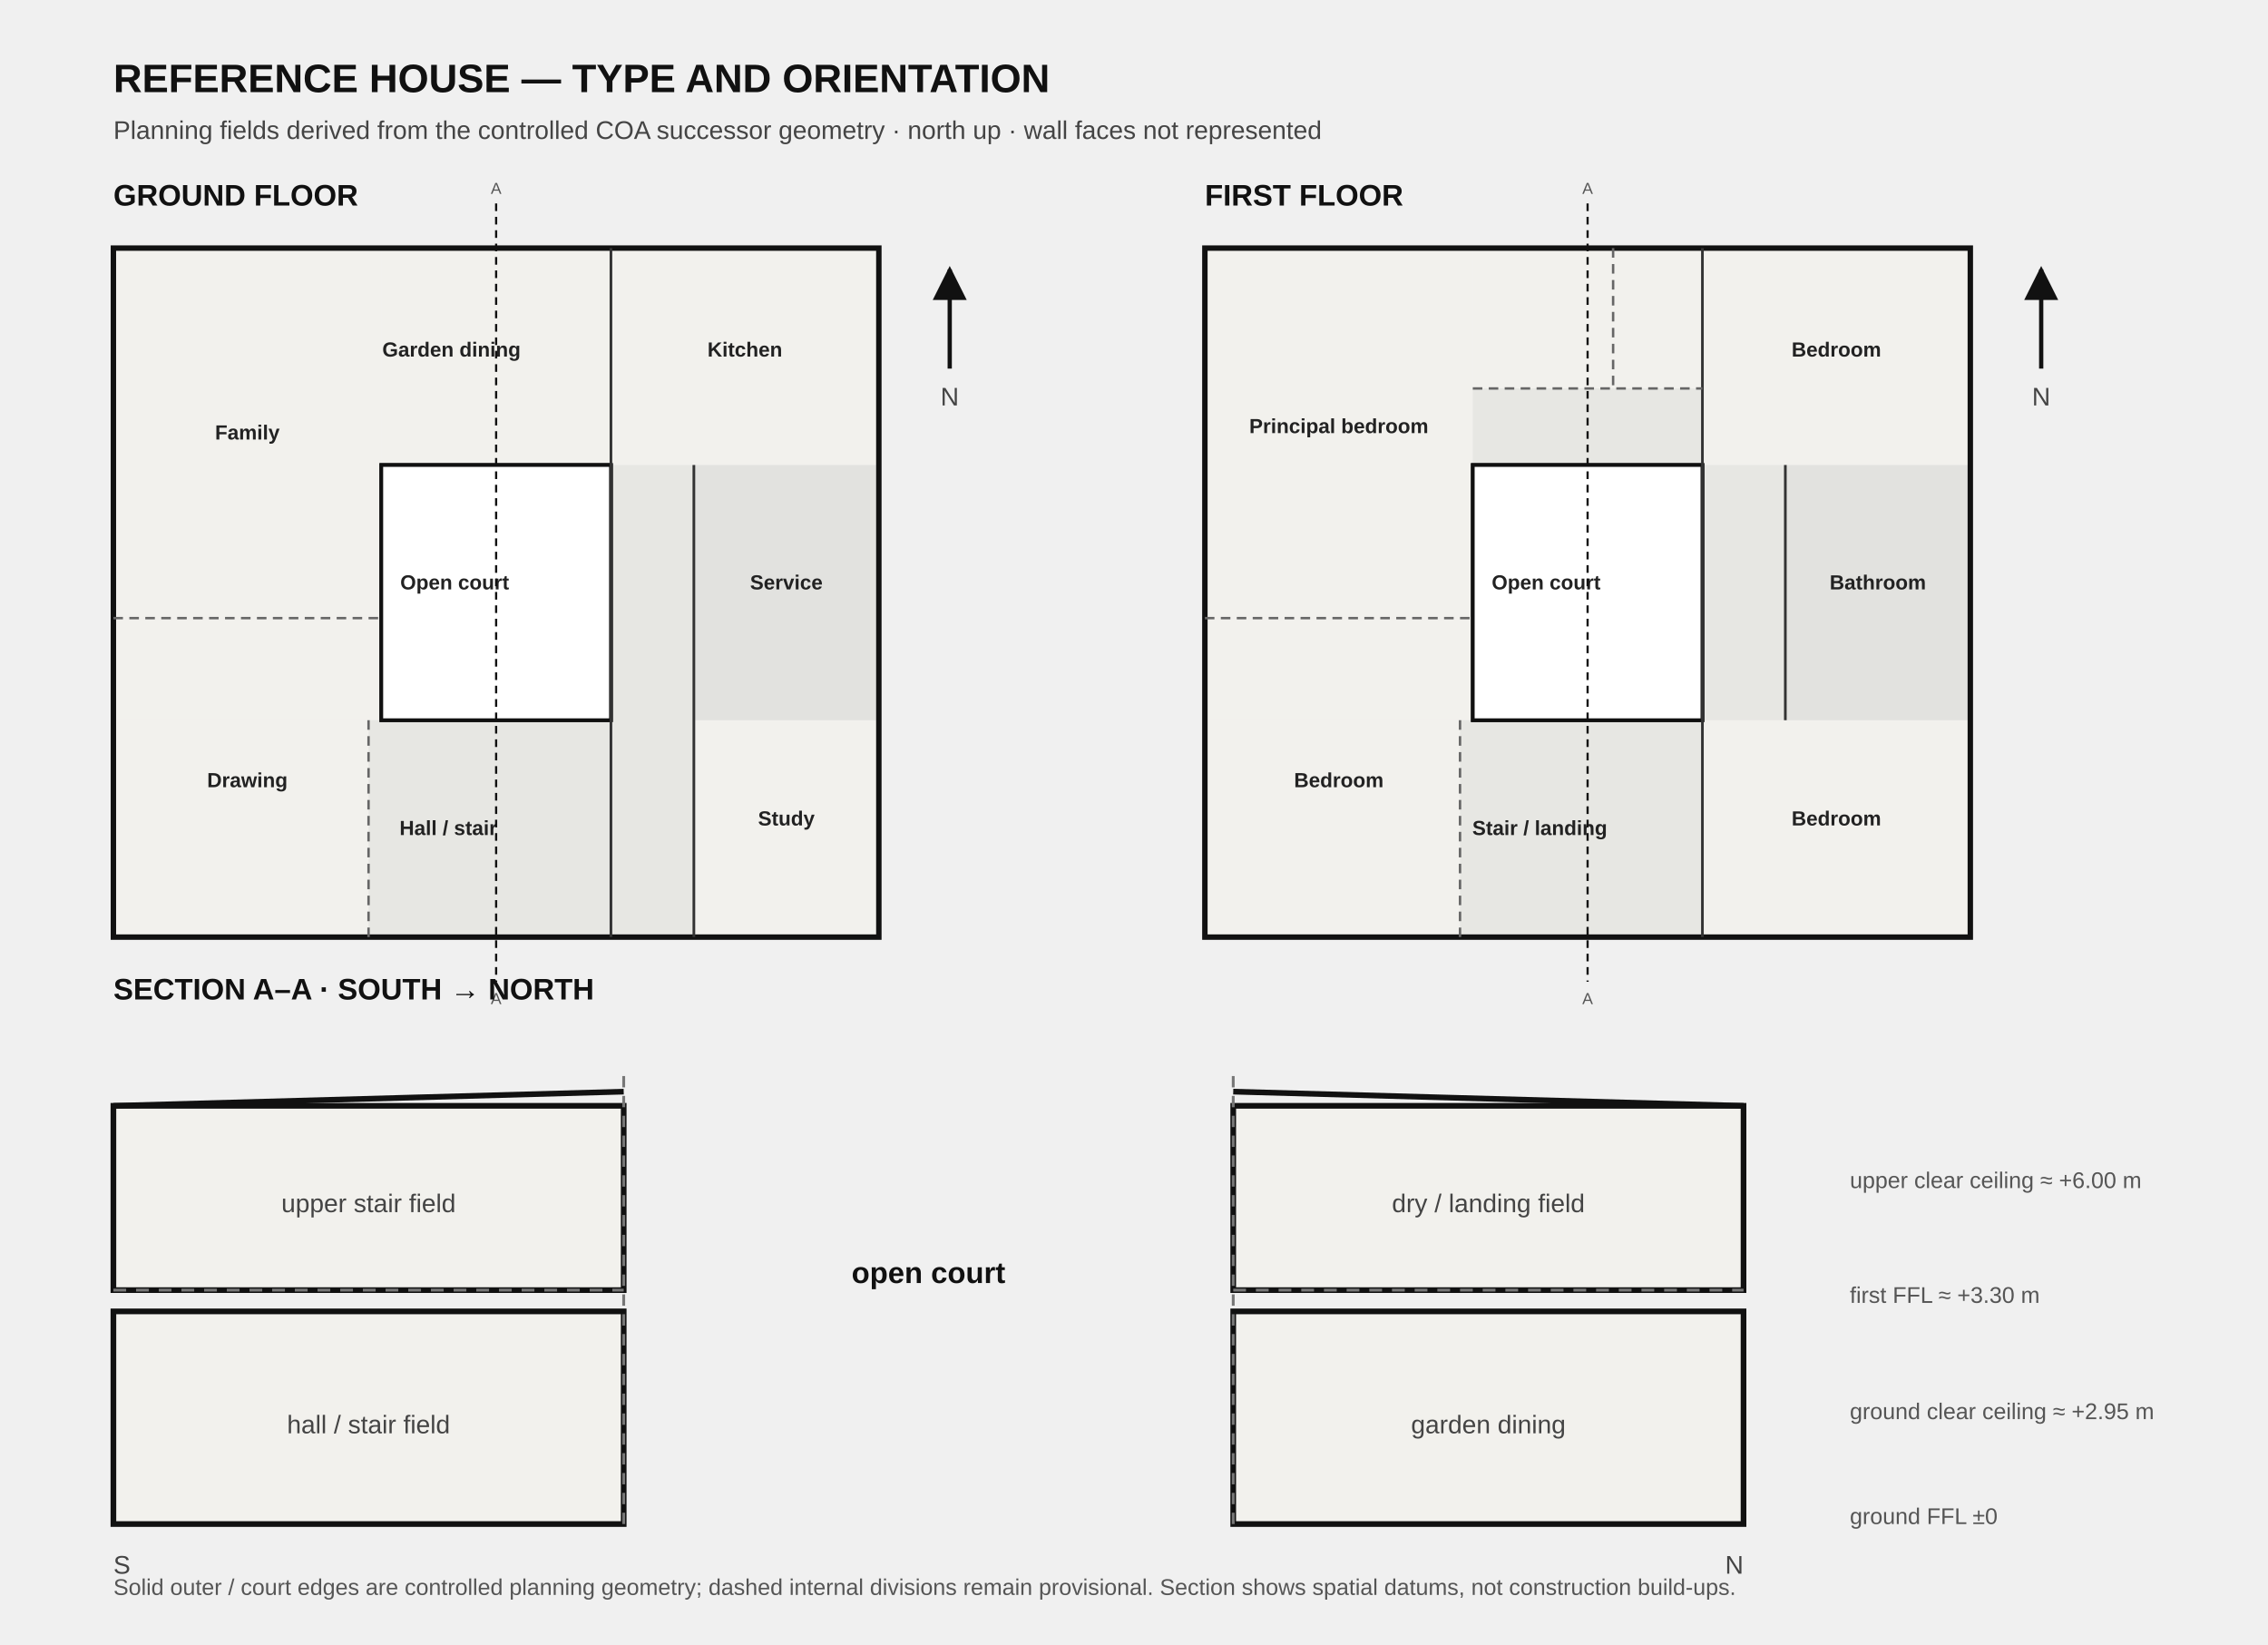
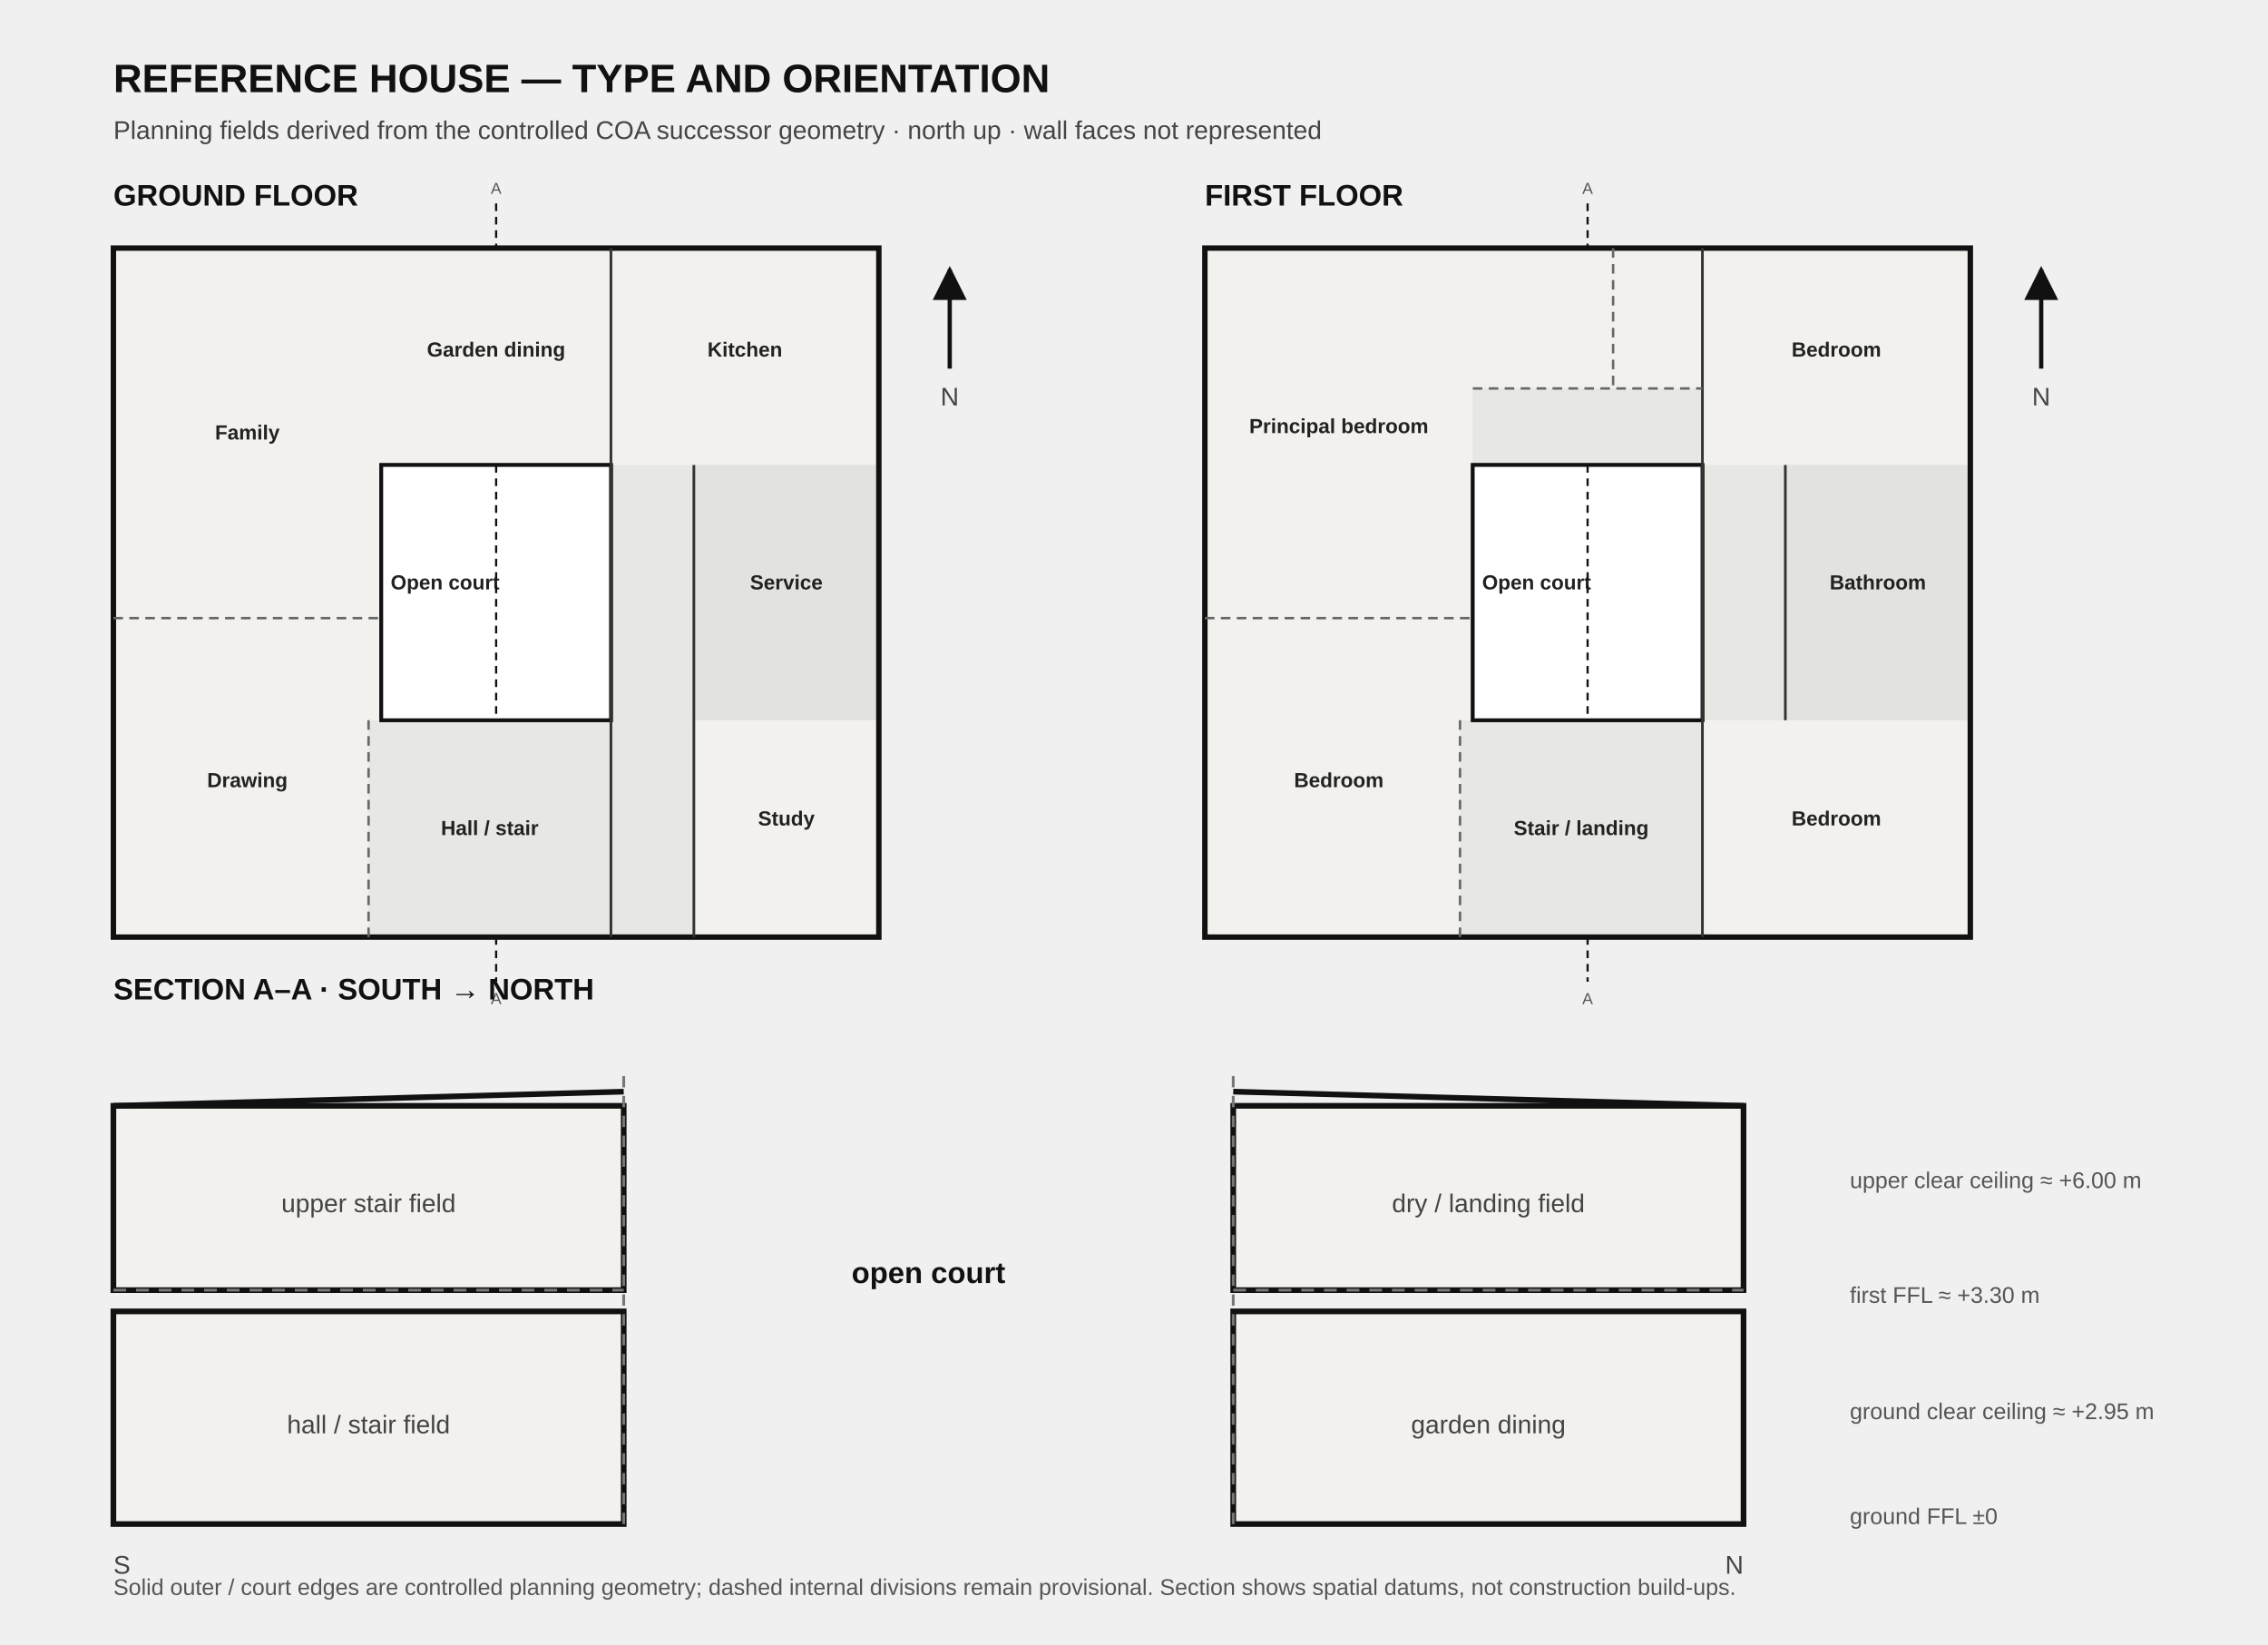
<svg xmlns="http://www.w3.org/2000/svg" viewBox="0 0 1600 1160" role="img" aria-labelledby="title desc">
  <defs>
    <marker id="arrow" viewBox="0 0 10 10" refX="9" refY="5" markerWidth="8" markerHeight="8" orient="auto">
      <path d="M 0 0 L 10 5 L 0 10 z" fill="#111" />
    </marker>
    <style>.head{font:700 28px Arial,Helvetica,sans-serif;fill:#111}.sub{font:600 21px Arial,Helvetica,sans-serif;fill:#111}.room{font:600 320px Arial,Helvetica,sans-serif;fill:#222}.note{font:250px Arial,Helvetica,sans-serif;fill:#555}.small{font:18px Arial,Helvetica,sans-serif;fill:#444}.tiny{font:16px Arial,Helvetica,sans-serif;fill:#555}.outer{stroke:#111;stroke-width:85;fill:none}.court{stroke:#111;stroke-width:58;fill:#fff}.controlled{stroke:#333;stroke-width:42;fill:none}.provisional{stroke:#666;stroke-width:38;stroke-dasharray:150 100;fill:none}.cut{stroke:#111;stroke-width:34;stroke-dasharray:120 90;fill:none}.field{fill:#f2f1ed}.circ{fill:#e7e7e3}.service{fill:#e2e2df}.section{stroke:#111;stroke-width:4;fill:#f2f1ed}.datum{stroke:#777;stroke-width:2;stroke-dasharray:9 7}.roof{stroke:#111;stroke-width:4;fill:none}</style>
  </defs>
  <text x="80" y="65" class="head">REFERENCE HOUSE — TYPE AND ORIENTATION</text>
  <text x="80" y="98" class="small">Planning fields derived from the controlled COA successor geometry · north up · wall faces not represented</text>
  <text x="80" y="145" class="sub">GROUND FLOOR</text>
  <text x="850" y="145" class="sub">FIRST FLOOR</text>
  <g transform="translate(80 175) scale(.045)">
    <rect x="0" y="7400" width="4000" height="3400" class="field" />
    <rect x="0" y="5800" width="4200" height="1600" class="field" />
    <rect x="0" y="0" width="4200" height="5800" class="field" />
    <rect x="4200" y="0" width="3600" height="3400" class="field" />
    <rect x="4000" y="7400" width="3800" height="3400" class="circ" />
    <rect x="7800" y="0" width="4200" height="3400" class="field" />
    <rect x="9100" y="7400" width="2900" height="3400" class="field" />
    <rect x="9100" y="3400" width="2900" height="4000" class="service" />
    <rect x="7800" y="3400" width="1300" height="7400" class="circ" />
    <rect x="4200" y="3400" width="3600" height="4000" class="court" />
    <rect x="0" y="0" width="12000" height="10800" class="outer" />
    <rect x="4200" y="3400" width="3600" height="4000" class="court" />
    <line x1="9100" y1="3400" x2="9100" y2="10800" class="controlled" />
    <line x1="7800" y1="0" x2="7800" y2="10800" class="controlled" />
    <line x1="4000" y1="7400" x2="4000" y2="10800" class="provisional" />
    <line x1="0" y1="5800" x2="4200" y2="5800" class="provisional" />
    <text x="2100" y="3000" text-anchor="middle" class="room">Family</text>
    <text x="2100" y="8450" text-anchor="middle" class="room">Drawing</text>
-     <text x="5250" y="9200" text-anchor="middle" class="room">Hall / stair</text>
-     <text x="5300" y="1700" text-anchor="middle" class="room">Garden dining</text>
+     <text x="5900" y="9200" text-anchor="middle" class="room">Hall / stair</text>
+     <text x="6000" y="1700" text-anchor="middle" class="room">Garden dining</text>
    <text x="9900" y="1700" text-anchor="middle" class="room">Kitchen</text>
    <text x="10550" y="5350" text-anchor="middle" class="room">Service</text>
    <text x="10550" y="9050" text-anchor="middle" class="room">Study</text>
-     <text x="5350" y="5350" text-anchor="middle" class="room">Open court</text>
-     <line x1="6000" y1="-700" x2="6000" y2="11500" class="cut" />
+     <text x="5200" y="5350" text-anchor="middle" class="room">Open court</text>
+     <line x1="6000" y1="-700" x2="6000" y2="0" class="cut" />
+     <line x1="6000" y1="3400" x2="6000" y2="7400" class="cut" />
+     <line x1="6000" y1="10800" x2="6000" y2="11500" class="cut" />
    <text x="6000" y="-850" text-anchor="middle" class="note">A</text>
    <text x="6000" y="11850" text-anchor="middle" class="note">A</text>
  </g>
  <g transform="translate(850 175) scale(.045)">
    <rect x="0" y="7400" width="4000" height="3400" class="field" />
    <rect x="0" y="5800" width="4200" height="1600" class="field" />
    <rect x="0" y="0" width="4200" height="5800" class="field" />
    <rect x="7800" y="7400" width="4200" height="3400" class="field" />
    <rect x="7800" y="0" width="4200" height="3400" class="field" />
    <rect x="9100" y="3400" width="2900" height="4000" class="service" />
    <rect x="7800" y="3400" width="1300" height="4000" class="circ" />
    <rect x="4000" y="7400" width="3800" height="3400" class="circ" />
    <rect x="4200" y="0" width="2200" height="2200" class="field" />
    <rect x="6400" y="0" width="1400" height="2200" class="field" />
    <rect x="4200" y="2200" width="3600" height="1200" class="circ" />
    <rect x="4200" y="3400" width="3600" height="4000" class="court" />
    <rect x="0" y="0" width="12000" height="10800" class="outer" />
    <rect x="4200" y="3400" width="3600" height="4000" class="court" />
    <line x1="9100" y1="3400" x2="9100" y2="7400" class="controlled" />
    <line x1="7800" y1="0" x2="7800" y2="10800" class="controlled" />
    <line x1="4000" y1="7400" x2="4000" y2="10800" class="provisional" />
    <line x1="0" y1="5800" x2="4200" y2="5800" class="provisional" />
    <line x1="4200" y1="2200" x2="7800" y2="2200" class="provisional" />
    <line x1="6400" y1="0" x2="6400" y2="2200" class="provisional" />
    <text x="2100" y="2900" text-anchor="middle" class="room">Principal bedroom</text>
    <text x="2100" y="8450" text-anchor="middle" class="room">Bedroom</text>
    <text x="9900" y="1700" text-anchor="middle" class="room">Bedroom</text>
    <text x="9900" y="9050" text-anchor="middle" class="room">Bedroom</text>
    <text x="10550" y="5350" text-anchor="middle" class="room">Bathroom</text>
-     <text x="5250" y="9200" text-anchor="middle" class="room">Stair / landing</text>
-     <text x="5350" y="5350" text-anchor="middle" class="room">Open court</text>
-     <line x1="6000" y1="-700" x2="6000" y2="11500" class="cut" />
+     <text x="5900" y="9200" text-anchor="middle" class="room">Stair / landing</text>
+     <text x="5200" y="5350" text-anchor="middle" class="room">Open court</text>
+     <line x1="6000" y1="-700" x2="6000" y2="0" class="cut" />
+     <line x1="6000" y1="3400" x2="6000" y2="7400" class="cut" />
+     <line x1="6000" y1="10800" x2="6000" y2="11500" class="cut" />
    <text x="6000" y="-850" text-anchor="middle" class="note">A</text>
    <text x="6000" y="11850" text-anchor="middle" class="note">A</text>
  </g>
  <g transform="translate(670 190)">
    <line x1="0" y1="70" x2="0" y2="0" stroke="#111" stroke-width="3" marker-end="url(#arrow)" />
    <text x="0" y="96" text-anchor="middle" class="small">N</text>
  </g>
  <g transform="translate(1440 190)">
    <line x1="0" y1="70" x2="0" y2="0" stroke="#111" stroke-width="3" marker-end="url(#arrow)" />
    <text x="0" y="96" text-anchor="middle" class="small">N</text>
  </g>
  <text x="80" y="705" class="sub">SECTION A–A · SOUTH → NORTH</text>
  <g transform="translate(80 735)">
    <rect x="0" y="190" width="360" height="150" class="section" />
    <rect x="0" y="45" width="360" height="130" class="section" />
    <rect x="790" y="190" width="360" height="150" class="section" />
    <rect x="790" y="45" width="360" height="130" class="section" />
    <line x1="360" y1="340" x2="360" y2="20" stroke="#777" stroke-width="2" stroke-dasharray="8 6" />
    <line x1="790" y1="340" x2="790" y2="20" stroke="#777" stroke-width="2" stroke-dasharray="8 6" />
    <line x1="0" y1="175" x2="360" y2="175" class="datum" />
    <line x1="790" y1="175" x2="1150" y2="175" class="datum" />
    <path d="M 0 45 L 360 35 M 790 35 L 1150 45" class="roof" />
    <text x="180" y="276" text-anchor="middle" class="small">hall / stair field</text>
    <text x="180" y="120" text-anchor="middle" class="small">upper stair field</text>
    <text x="575" y="170" text-anchor="middle" class="sub">open court</text>
    <text x="970" y="276" text-anchor="middle" class="small">garden dining</text>
    <text x="970" y="120" text-anchor="middle" class="small">dry / landing field</text>
    <text x="0" y="375" class="small">S</text>
    <text x="1150" y="375" text-anchor="end" class="small">N</text>
    <text x="1225" y="103" class="tiny">upper clear ceiling ≈ +6.00 m</text>
    <text x="1225" y="184" class="tiny">first FFL ≈ +3.30 m</text>
    <text x="1225" y="266" class="tiny">ground clear ceiling ≈ +2.95 m</text>
    <text x="1225" y="340" class="tiny">ground FFL ±0</text>
  </g>
  <text x="80" y="1125" class="tiny">Solid outer / court edges are controlled planning geometry; dashed internal divisions remain provisional. Section shows spatial datums, not construction build-ups.</text>
</svg>
